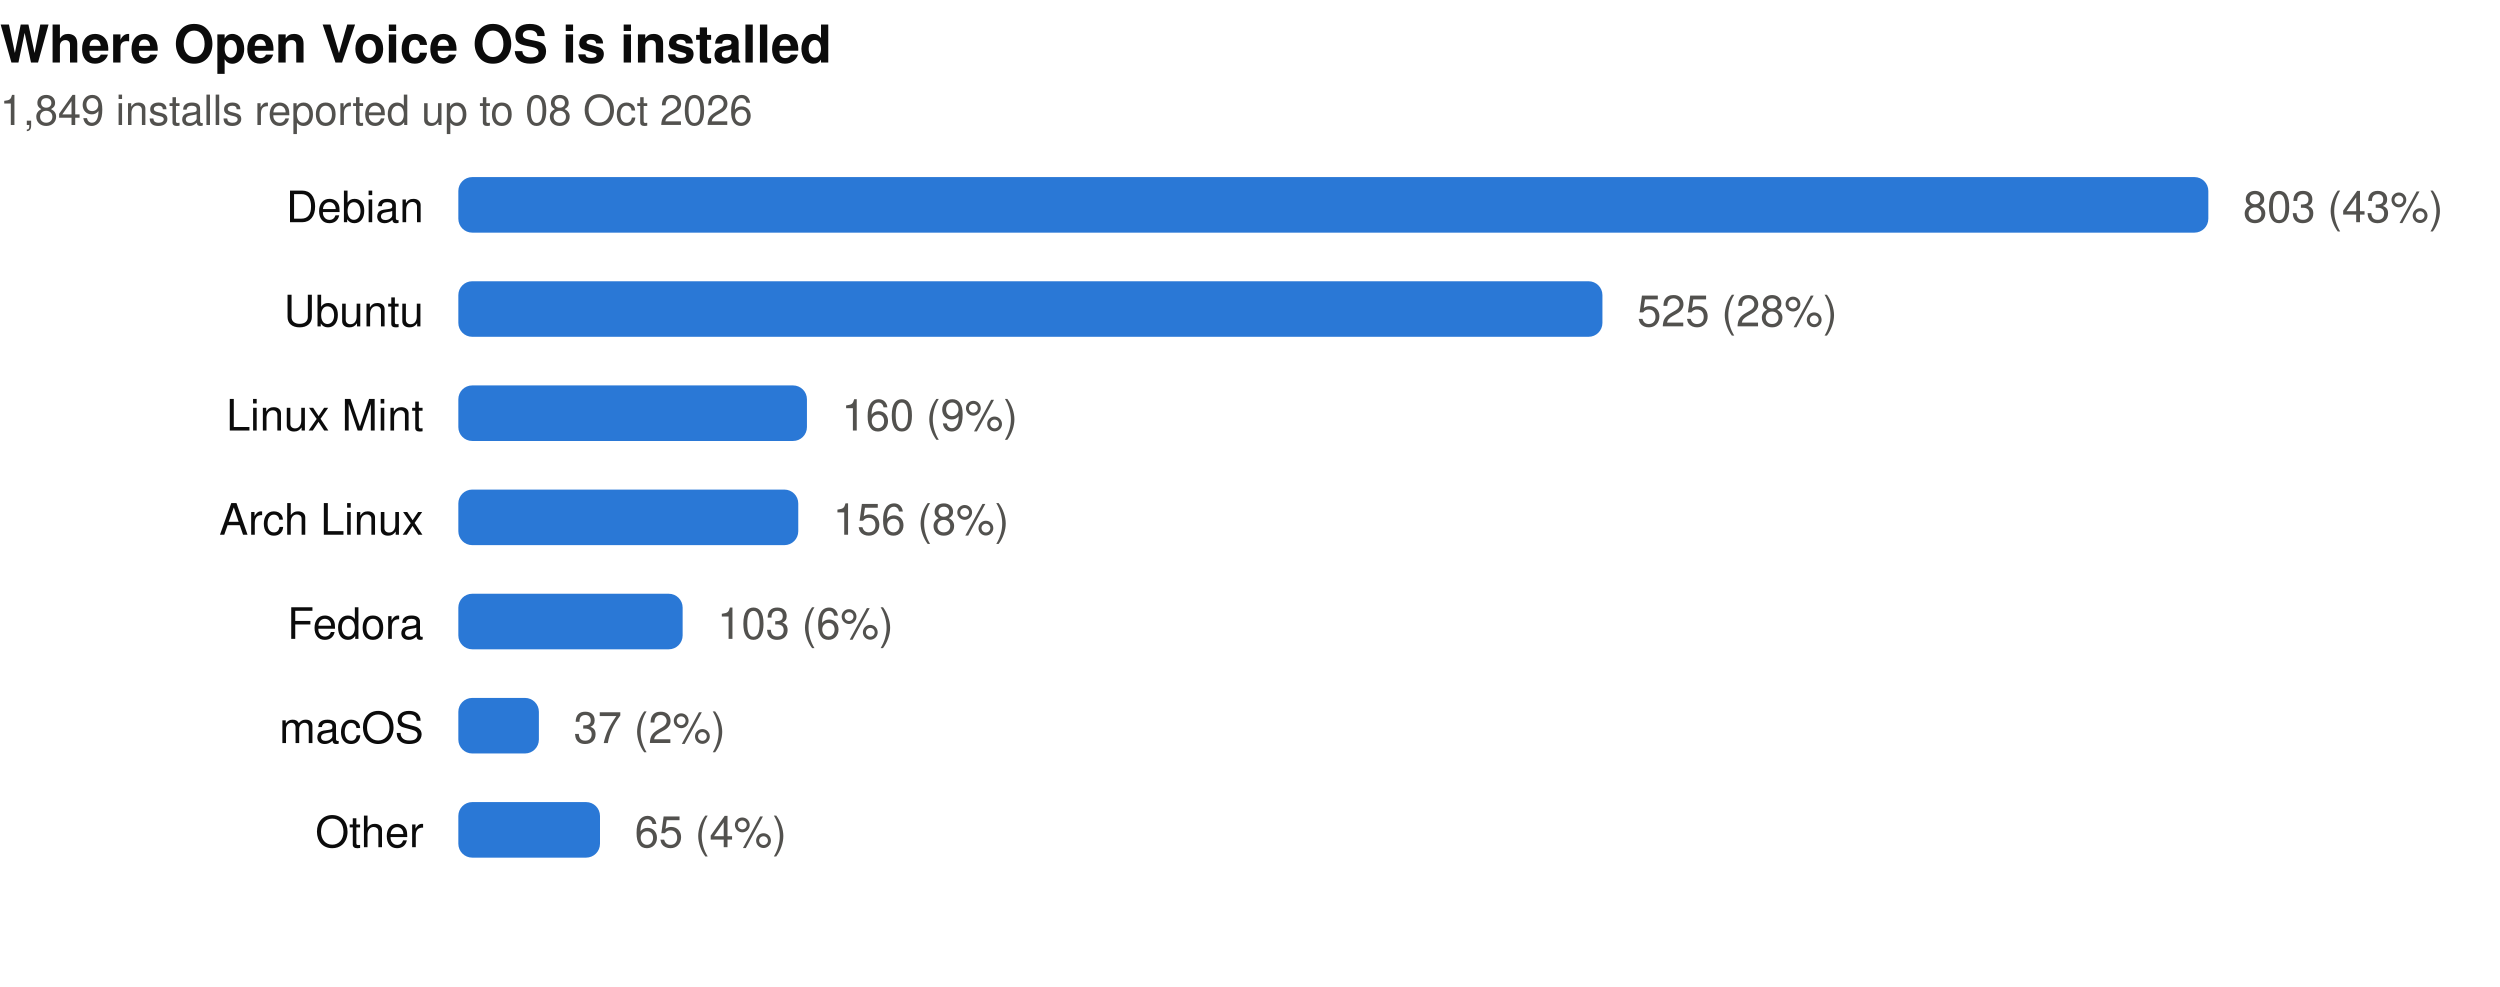
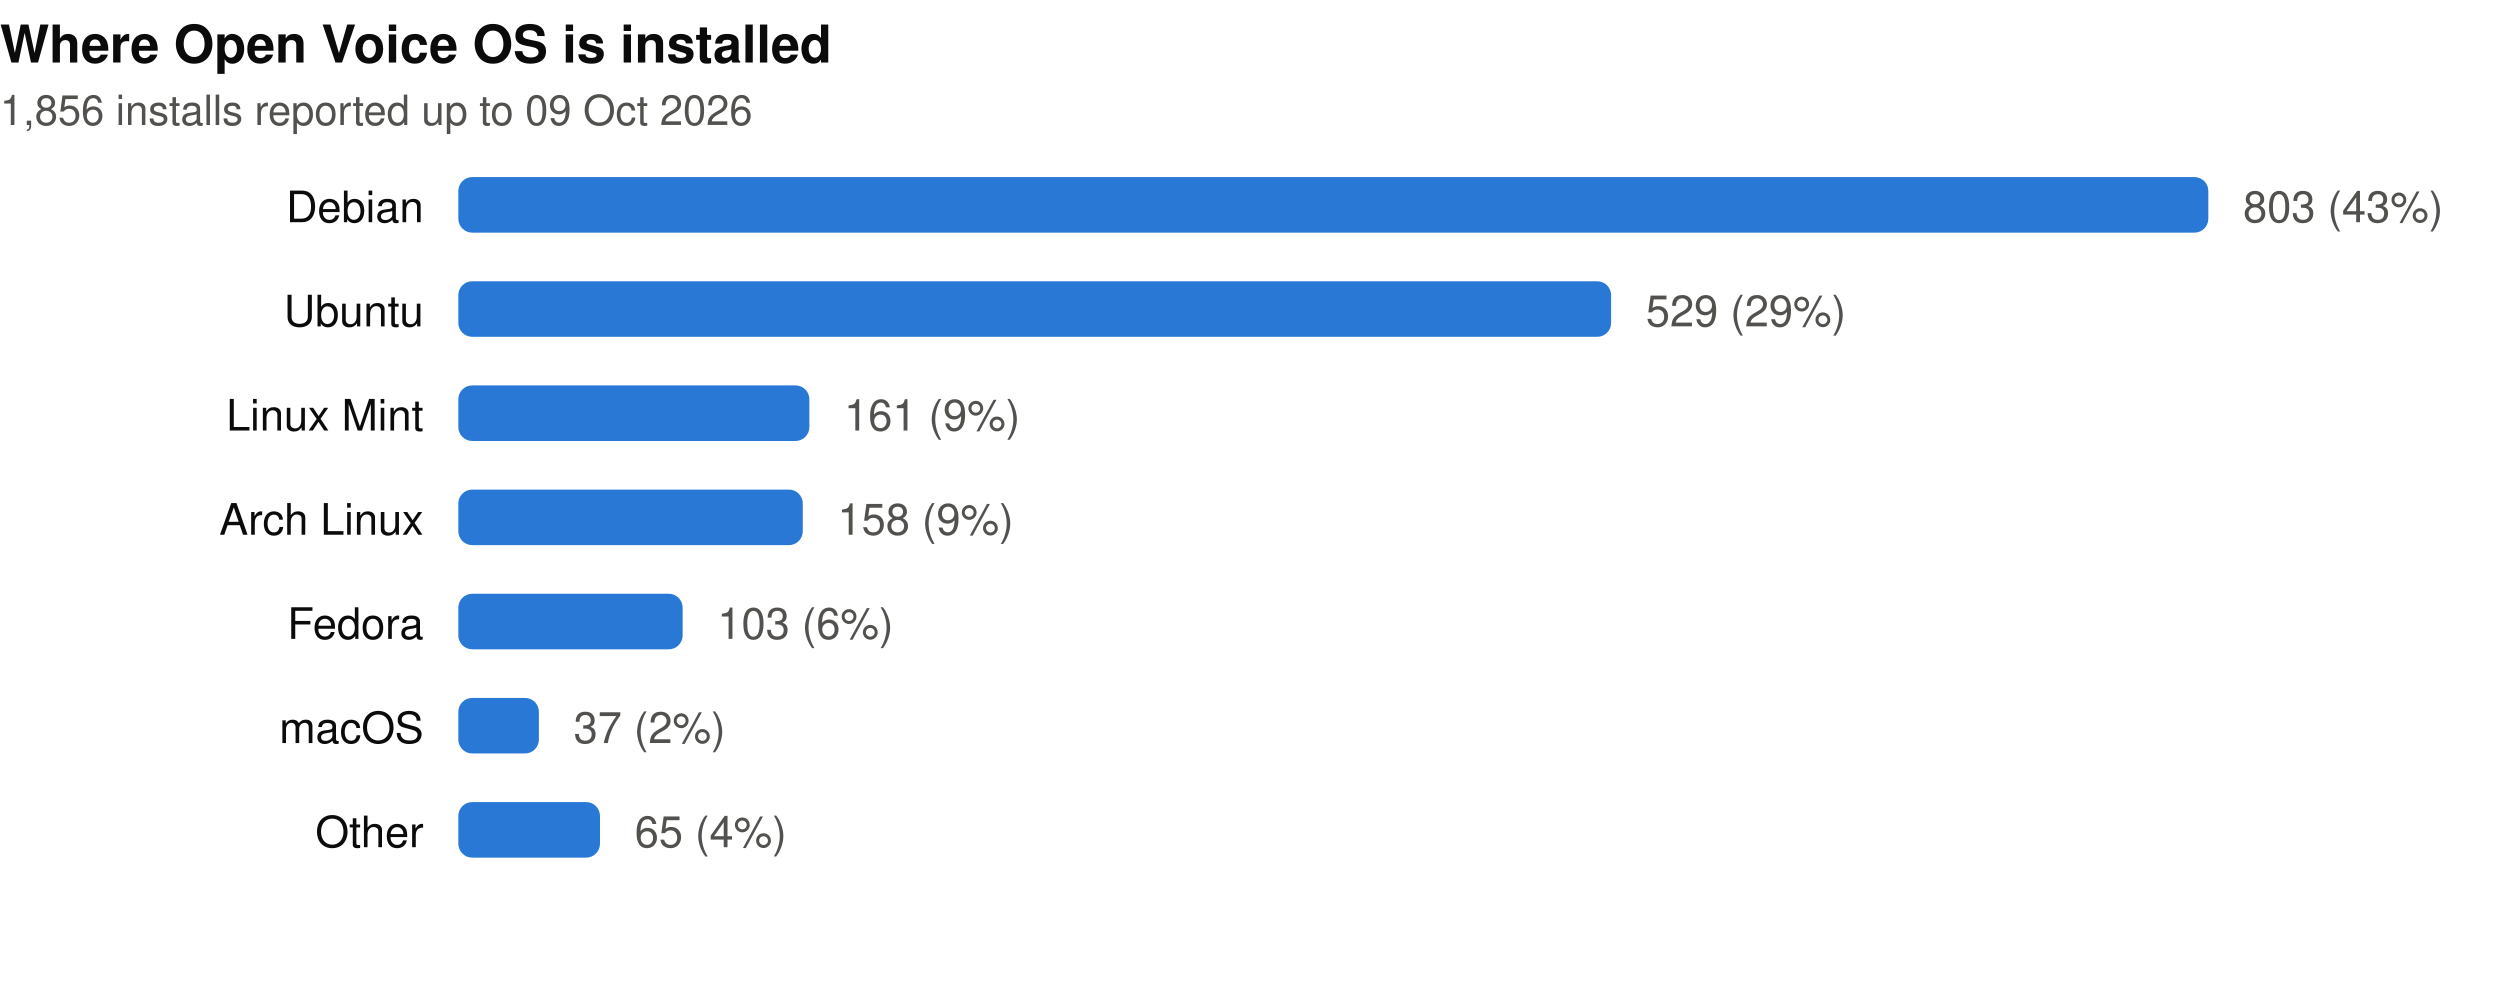
- <svg xmlns="http://www.w3.org/2000/svg" width="720" height="284" viewBox="0 0 720 284" role="img" aria-label="Where Open Voice OS is installed. 1,849 installs reported up to 08 Oct 2026">
+ <svg xmlns="http://www.w3.org/2000/svg" width="720" height="284" viewBox="0 0 720 284" role="img" aria-label="Where Open Voice OS is installed. 1,856 installs reported up to 09 Oct 2026">
  <text x="0" y="18" font-family="ui-sans-serif,-apple-system,BlinkMacSystemFont,'Segoe UI',Helvetica,Arial,sans-serif" font-size="15" font-weight="600" fill="#0b0b0b">Where Open Voice OS is installed</text>
-   <text x="0" y="36" font-family="ui-sans-serif,-apple-system,BlinkMacSystemFont,'Segoe UI',Helvetica,Arial,sans-serif" font-size="12" fill="#52514e">1,849 installs reported up to 08 Oct 2026</text>
+   <text x="0" y="36" font-family="ui-sans-serif,-apple-system,BlinkMacSystemFont,'Segoe UI',Helvetica,Arial,sans-serif" font-size="12" fill="#52514e">1,856 installs reported up to 09 Oct 2026</text>
  <text x="122" y="64.0" text-anchor="end" font-family="ui-sans-serif,-apple-system,BlinkMacSystemFont,'Segoe UI',Helvetica,Arial,sans-serif" font-size="12.5" fill="#0b0b0b">Debian</text>
  <rect x="132" y="51.0" width="504.0" height="16" rx="4" fill="#2a78d6" />
  <text x="646.0" y="64.0" font-family="ui-sans-serif,-apple-system,BlinkMacSystemFont,'Segoe UI',Helvetica,Arial,sans-serif" font-size="12.5" fill="#52514e">803 (43%)</text>
  <text x="122" y="94.0" text-anchor="end" font-family="ui-sans-serif,-apple-system,BlinkMacSystemFont,'Segoe UI',Helvetica,Arial,sans-serif" font-size="12.5" fill="#0b0b0b">Ubuntu</text>
-   <rect x="132" y="81.0" width="329.5" height="16" rx="4" fill="#2a78d6" />
-   <text x="471.5" y="94.0" font-family="ui-sans-serif,-apple-system,BlinkMacSystemFont,'Segoe UI',Helvetica,Arial,sans-serif" font-size="12.5" fill="#52514e">525 (28%)</text>
+   <rect x="132" y="81.0" width="332.0" height="16" rx="4" fill="#2a78d6" />
+   <text x="474.0" y="94.0" font-family="ui-sans-serif,-apple-system,BlinkMacSystemFont,'Segoe UI',Helvetica,Arial,sans-serif" font-size="12.5" fill="#52514e">529 (29%)</text>
  <text x="122" y="124.0" text-anchor="end" font-family="ui-sans-serif,-apple-system,BlinkMacSystemFont,'Segoe UI',Helvetica,Arial,sans-serif" font-size="12.5" fill="#0b0b0b">Linux Mint</text>
-   <rect x="132" y="111.0" width="100.4" height="16" rx="4" fill="#2a78d6" />
-   <text x="242.4" y="124.0" font-family="ui-sans-serif,-apple-system,BlinkMacSystemFont,'Segoe UI',Helvetica,Arial,sans-serif" font-size="12.5" fill="#52514e">160 (9%)</text>
+   <rect x="132" y="111.0" width="101.1" height="16" rx="4" fill="#2a78d6" />
+   <text x="243.1" y="124.0" font-family="ui-sans-serif,-apple-system,BlinkMacSystemFont,'Segoe UI',Helvetica,Arial,sans-serif" font-size="12.5" fill="#52514e">161 (9%)</text>
  <text x="122" y="154.0" text-anchor="end" font-family="ui-sans-serif,-apple-system,BlinkMacSystemFont,'Segoe UI',Helvetica,Arial,sans-serif" font-size="12.5" fill="#0b0b0b">Arch Linux</text>
-   <rect x="132" y="141.0" width="97.9" height="16" rx="4" fill="#2a78d6" />
-   <text x="239.9" y="154.0" font-family="ui-sans-serif,-apple-system,BlinkMacSystemFont,'Segoe UI',Helvetica,Arial,sans-serif" font-size="12.5" fill="#52514e">156 (8%)</text>
+   <rect x="132" y="141.0" width="99.2" height="16" rx="4" fill="#2a78d6" />
+   <text x="241.2" y="154.0" font-family="ui-sans-serif,-apple-system,BlinkMacSystemFont,'Segoe UI',Helvetica,Arial,sans-serif" font-size="12.5" fill="#52514e">158 (9%)</text>
  <text x="122" y="184.0" text-anchor="end" font-family="ui-sans-serif,-apple-system,BlinkMacSystemFont,'Segoe UI',Helvetica,Arial,sans-serif" font-size="12.5" fill="#0b0b0b">Fedora</text>
  <rect x="132" y="171.0" width="64.6" height="16" rx="4" fill="#2a78d6" />
  <text x="206.6" y="184.0" font-family="ui-sans-serif,-apple-system,BlinkMacSystemFont,'Segoe UI',Helvetica,Arial,sans-serif" font-size="12.5" fill="#52514e">103 (6%)</text>
  <text x="122" y="214.0" text-anchor="end" font-family="ui-sans-serif,-apple-system,BlinkMacSystemFont,'Segoe UI',Helvetica,Arial,sans-serif" font-size="12.5" fill="#0b0b0b">macOS</text>
  <rect x="132" y="201.0" width="23.2" height="16" rx="4" fill="#2a78d6" />
  <text x="165.2" y="214.0" font-family="ui-sans-serif,-apple-system,BlinkMacSystemFont,'Segoe UI',Helvetica,Arial,sans-serif" font-size="12.5" fill="#52514e">37 (2%)</text>
  <text x="122" y="244.0" text-anchor="end" font-family="ui-sans-serif,-apple-system,BlinkMacSystemFont,'Segoe UI',Helvetica,Arial,sans-serif" font-size="12.5" fill="#0b0b0b">Other</text>
  <rect x="132" y="231.0" width="40.8" height="16" rx="4" fill="#2a78d6" />
  <text x="182.8" y="244.0" font-family="ui-sans-serif,-apple-system,BlinkMacSystemFont,'Segoe UI',Helvetica,Arial,sans-serif" font-size="12.5" fill="#52514e">65 (4%)</text>
</svg>
